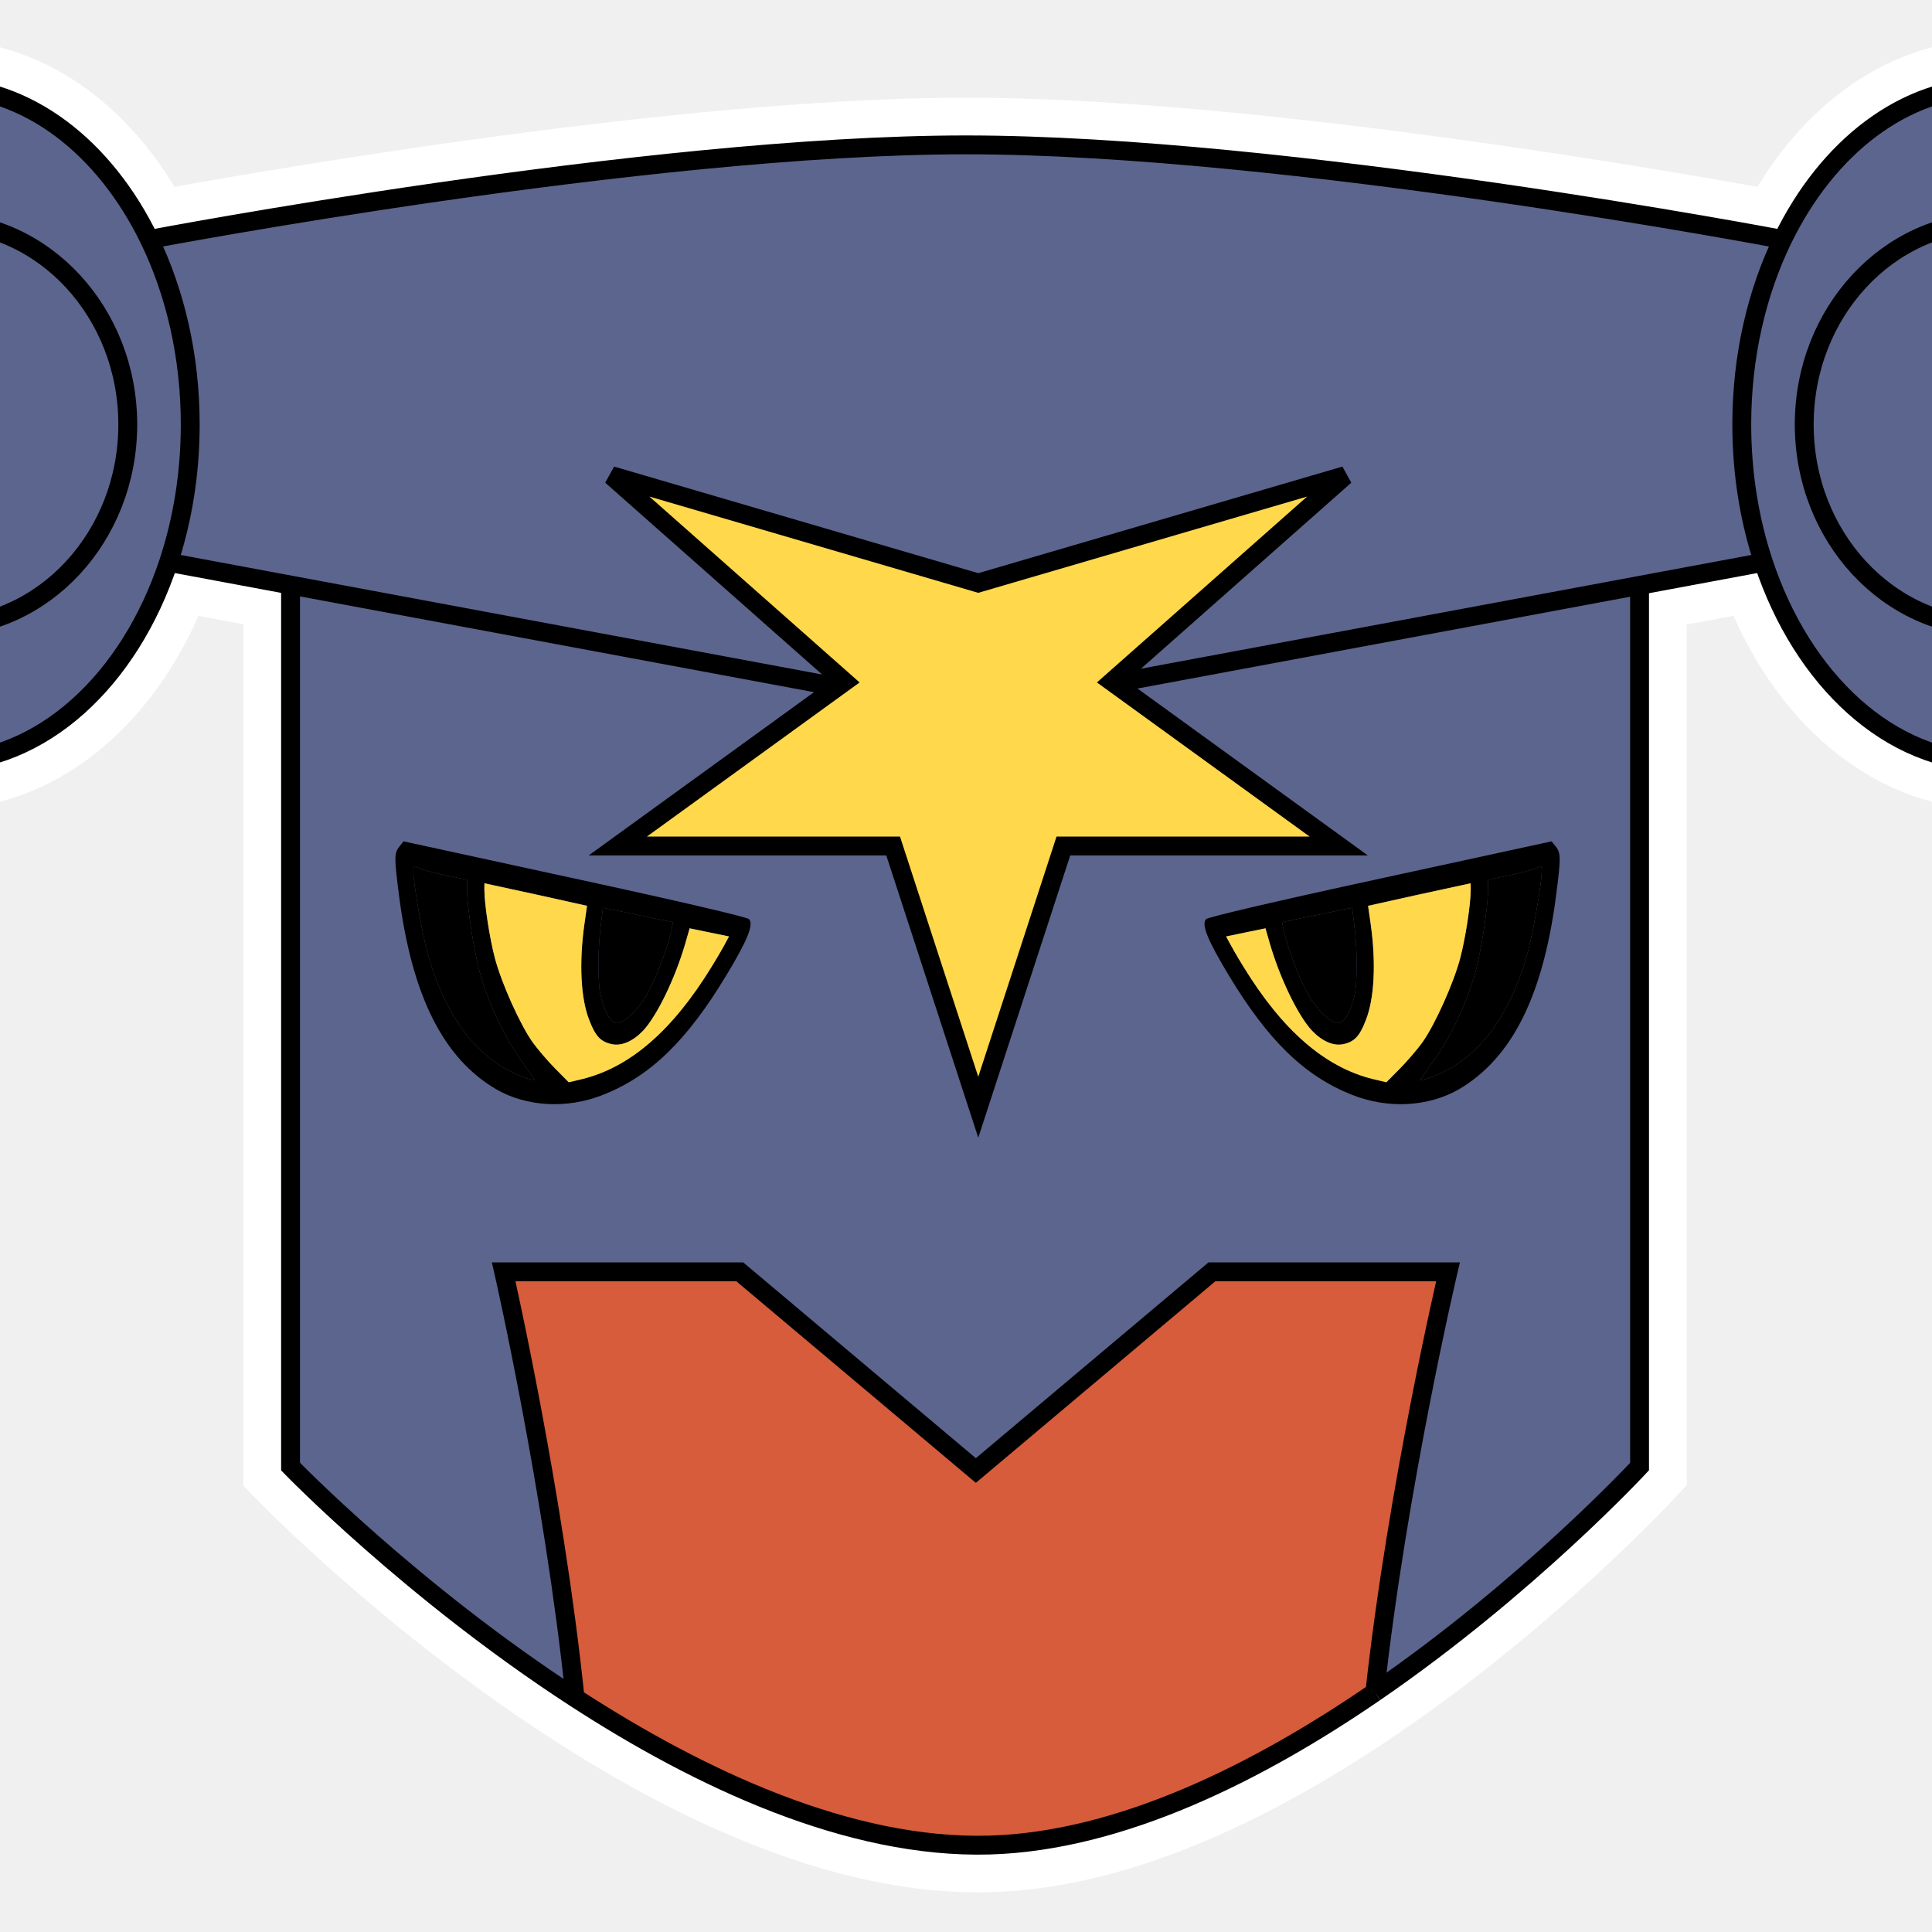
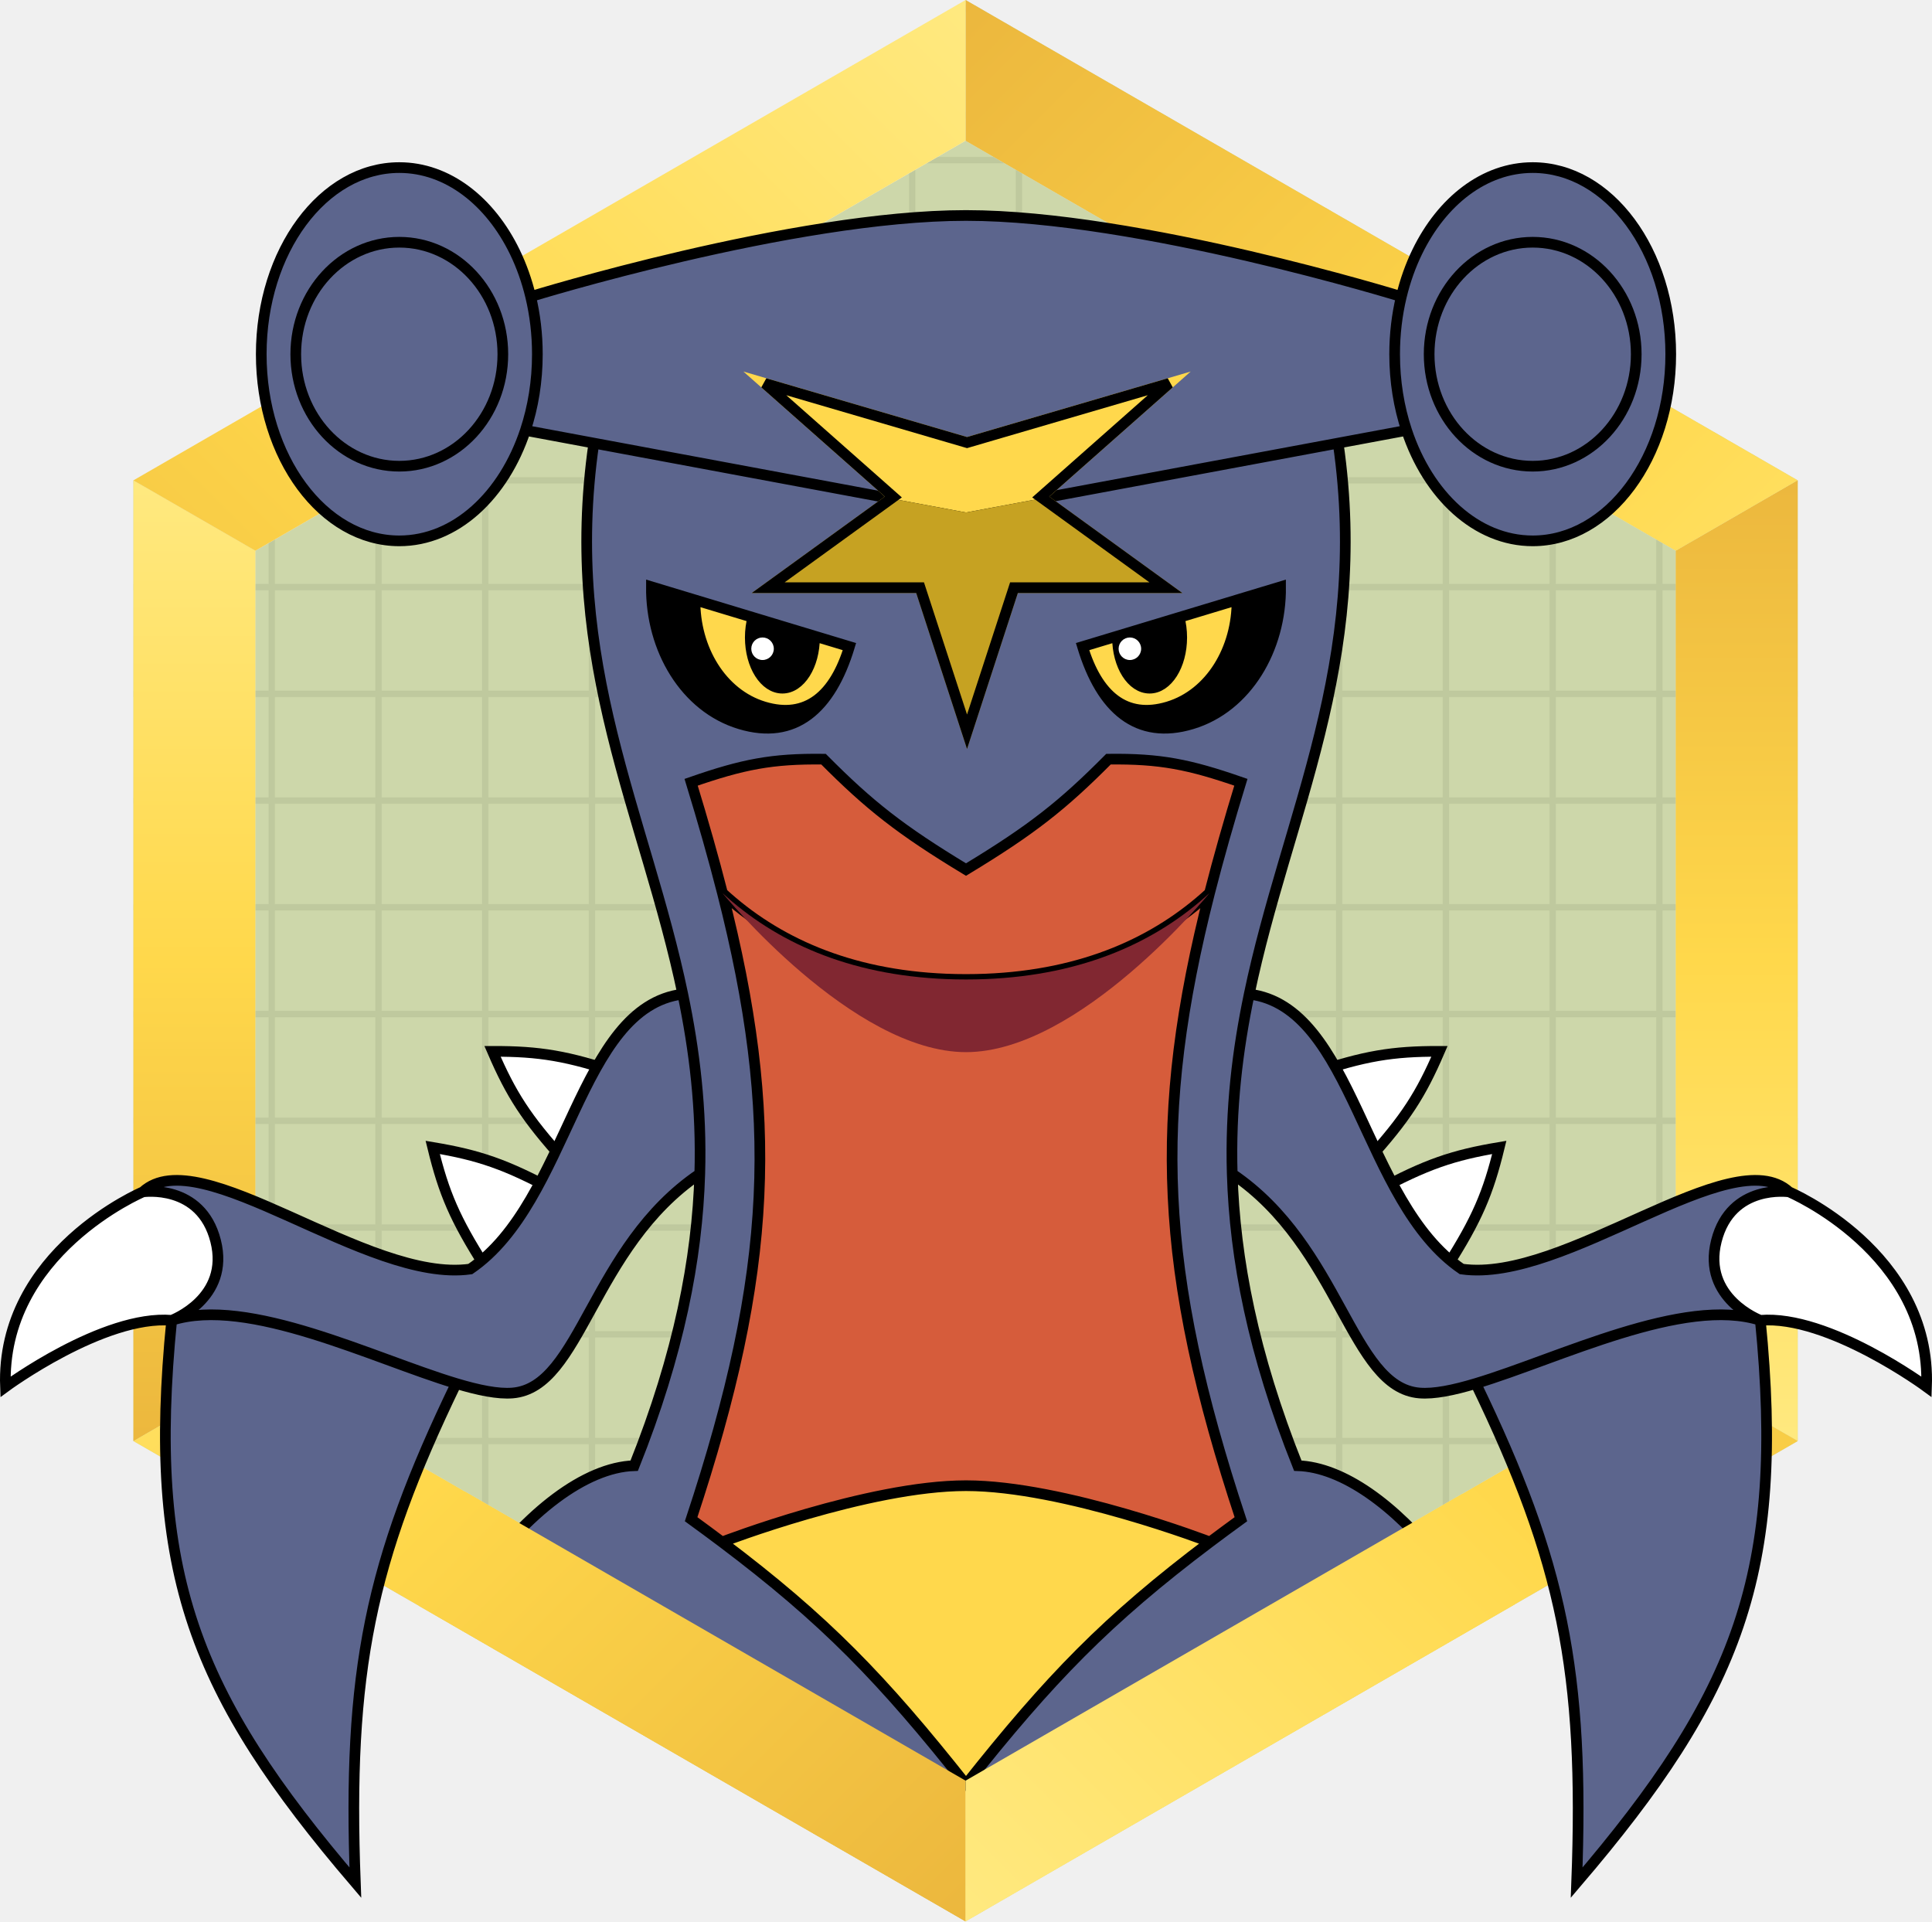
- <svg xmlns="http://www.w3.org/2000/svg" width="1024" height="1024" viewBox="0 0 1024 1024" fill="none">
-   <g clip-path="url(#clip0_58_2)">
-     <path fill-rule="evenodd" clip-rule="evenodd" d="M1055.59 404C1128.72 404 1188 323.859 1188 225C1188 126.141 1128.72 46 1055.59 46C1009.25 46 968.47 78.179 944.811 126.908C931.132 155.08 923.176 188.784 923.176 225C923.176 251.013 927.281 275.73 934.663 298.032C955.334 360.486 1001.7 404 1055.59 404ZM956.279 225C956.279 284.315 1000.74 332.4 1055.59 332.4C1110.43 332.4 1154.9 284.315 1154.9 225C1154.9 165.685 1110.43 117.6 1055.59 117.6C1000.74 117.6 956.279 165.685 956.279 225Z" fill="#5C658D" />
-     <path fill-rule="evenodd" clip-rule="evenodd" d="M-164 225C-164 323.859 -104.717 404 -31.588 404C22.298 404 68.666 360.486 89.337 298.032C96.719 275.73 100.824 251.013 100.824 225C100.824 188.784 92.868 155.08 79.189 126.908C55.53 78.179 14.751 46 -31.588 46C-104.717 46 -164 126.141 -164 225ZM67.721 225C67.721 284.315 23.259 332.4 -31.588 332.4C-86.435 332.4 -130.897 284.315 -130.897 225C-130.897 165.685 -86.435 117.6 -31.588 117.6C23.259 117.6 67.721 165.685 67.721 225Z" fill="#5C658D" />
-     <path d="M-31.588 332.4C23.259 332.4 67.721 284.315 67.721 225C67.721 165.685 23.259 117.6 -31.588 117.6C-86.435 117.6 -130.897 165.685 -130.897 225C-130.897 284.315 -86.435 332.4 -31.588 332.4Z" fill="#5C658D" />
-     <path d="M728.704 896.904L728.698 896.959L728.758 896.918C809.886 841.228 869 777.314 869 777.314V310.268L512 376.792L154 310.081V777.314C154 777.314 218.024 843.515 304.794 899.872C293.437 790.409 266.97 674.09 266.97 674.09H392.095L517.22 779.405L642.345 674.09H767.47C767.47 674.09 740.607 788.29 728.704 896.904Z" fill="#5C658D" />
-     <path d="M512 376.792L869 310.268L934.663 298.032C927.281 275.73 923.176 251.013 923.176 225C923.176 188.784 931.132 155.08 944.811 126.908C944.811 126.908 681.989 76.788 512 76.788C342.011 76.788 79.189 126.908 79.189 126.908C92.868 155.08 100.824 188.784 100.824 225C100.824 251.013 96.719 275.73 89.337 298.032L154 310.081L512 376.792Z" fill="#5C658D" />
-     <path d="M1055.59 332.4C1000.74 332.4 956.279 284.315 956.279 225C956.279 165.685 1000.74 117.6 1055.59 117.6C1110.43 117.6 1154.9 165.685 1154.9 225C1154.9 284.315 1110.43 332.4 1055.59 332.4Z" fill="#5C658D" />
-     <path d="M728.698 896.959L728.704 896.904C740.607 788.29 767.47 674.09 767.47 674.09H642.345L517.22 779.405L392.095 674.09H266.97C266.97 674.09 293.437 790.409 304.794 899.872C370.872 942.79 450.141 980 524.37 977.917C594.414 975.951 667.761 938.779 728.698 896.959Z" fill="#D65C3B" />
-     <path d="M154 310V310.081M728.698 896.959L728.704 896.904C740.607 788.29 767.47 674.09 767.47 674.09H642.345L517.22 779.405L392.095 674.09H266.97C266.97 674.09 293.437 790.409 304.794 899.872M728.698 896.959L728.69 897.024M728.698 896.959C728.718 896.945 728.738 896.932 728.758 896.918M728.698 896.959C667.761 938.779 594.414 975.951 524.37 977.917C450.141 980 370.872 942.79 304.794 899.872M728.698 896.959L728.758 896.918M304.796 899.896L304.794 899.872M304.794 899.872C218.024 843.515 154 777.314 154 777.314V310.081M869 310.268V777.314C869 777.314 809.886 841.228 728.758 896.918M154 310.081L512 376.792L869 310.268M869 310.268L934.663 298.032M512 376.792L934.663 298.032M944.811 126.908C968.47 78.179 1009.25 46 1055.59 46C1128.72 46 1188 126.141 1188 225C1188 323.859 1128.72 404 1055.59 404C1001.7 404 955.334 360.486 934.663 298.032C927.281 275.73 923.176 251.013 923.176 225C923.176 188.784 931.132 155.08 944.811 126.908ZM79.189 126.908C55.53 78.179 14.751 46 -31.588 46C-104.717 46 -164 126.141 -164 225C-164 323.859 -104.717 404 -31.588 404C22.298 404 68.666 360.486 89.337 298.032C96.719 275.73 100.824 251.013 100.824 225C100.824 188.784 92.868 155.08 79.189 126.908ZM89.337 298.032L154 310.081M79.189 126.908C79.189 126.908 342.011 76.788 512 76.788C681.989 76.788 944.811 126.908 944.811 126.908M1055.59 332.4C1000.74 332.4 956.279 284.315 956.279 225C956.279 165.685 1000.74 117.6 1055.59 117.6C1110.43 117.6 1154.9 165.685 1154.9 225C1154.9 284.315 1110.43 332.4 1055.59 332.4ZM-31.588 332.4C23.259 332.4 67.721 284.315 67.721 225C67.721 165.685 23.259 117.6 -31.588 117.6C-86.435 117.6 -130.897 165.685 -130.897 225C-130.897 284.315 -86.435 332.4 -31.588 332.4Z" stroke="white" stroke-width="50" />
-     <path fill-rule="evenodd" clip-rule="evenodd" d="M1055.59 404C1128.72 404 1188 323.859 1188 225C1188 126.141 1128.72 46 1055.59 46C1009.25 46 968.47 78.179 944.811 126.908C931.132 155.08 923.176 188.784 923.176 225C923.176 251.013 927.281 275.73 934.663 298.032C955.334 360.486 1001.7 404 1055.59 404ZM956.279 225C956.279 284.315 1000.74 332.4 1055.59 332.4C1110.43 332.4 1154.9 284.315 1154.9 225C1154.9 165.685 1110.43 117.6 1055.59 117.6C1000.74 117.6 956.279 165.685 956.279 225Z" fill="#5C658D" />
-     <path fill-rule="evenodd" clip-rule="evenodd" d="M-164 225C-164 323.859 -104.717 404 -31.588 404C22.298 404 68.666 360.486 89.337 298.032C96.719 275.73 100.824 251.013 100.824 225C100.824 188.784 92.868 155.08 79.189 126.908C55.53 78.179 14.751 46 -31.588 46C-104.717 46 -164 126.141 -164 225ZM67.721 225C67.721 284.315 23.259 332.4 -31.588 332.4C-86.435 332.4 -130.897 284.315 -130.897 225C-130.897 165.685 -86.435 117.6 -31.588 117.6C23.259 117.6 67.721 165.685 67.721 225Z" fill="#5C658D" />
-     <path d="M-31.588 332.4C23.259 332.4 67.721 284.315 67.721 225C67.721 165.685 23.259 117.6 -31.588 117.6C-86.435 117.6 -130.897 165.685 -130.897 225C-130.897 284.315 -86.435 332.4 -31.588 332.4Z" fill="#5C658D" />
-     <path d="M728.704 896.904L728.698 896.959L728.758 896.918C809.886 841.228 869 777.314 869 777.314V310.268L512 376.792L154 310.081V777.314C154 777.314 218.024 843.515 304.794 899.872C293.437 790.409 266.97 674.09 266.97 674.09H392.095L517.22 779.405L642.345 674.09H767.47C767.47 674.09 740.607 788.29 728.704 896.904Z" fill="#5C658D" />
-     <path d="M512 376.792L869 310.268L934.663 298.032C927.281 275.73 923.176 251.013 923.176 225C923.176 188.784 931.132 155.08 944.811 126.908C944.811 126.908 681.989 76.788 512 76.788C342.011 76.788 79.189 126.908 79.189 126.908C92.868 155.08 100.824 188.784 100.824 225C100.824 251.013 96.719 275.73 89.337 298.032L154 310.081L512 376.792Z" fill="#5C658D" />
-     <path d="M1055.59 332.4C1000.74 332.4 956.279 284.315 956.279 225C956.279 165.685 1000.74 117.6 1055.59 117.6C1110.43 117.6 1154.9 165.685 1154.9 225C1154.9 284.315 1110.43 332.4 1055.59 332.4Z" fill="#5C658D" />
-     <path d="M728.698 896.959L728.704 896.904C740.607 788.29 767.47 674.09 767.47 674.09H642.345L517.22 779.405L392.095 674.09H266.97C266.97 674.09 293.437 790.409 304.794 899.872C370.872 942.79 450.141 980 524.37 977.917C594.414 975.951 667.761 938.779 728.698 896.959Z" fill="#D65C3B" />
-     <path d="M154 310V310.081M728.698 896.959L728.704 896.904C740.607 788.29 767.47 674.09 767.47 674.09H642.345L517.22 779.405L392.095 674.09H266.97C266.97 674.09 293.437 790.409 304.794 899.872M728.698 896.959L728.69 897.024M728.698 896.959C728.718 896.945 728.738 896.932 728.758 896.918M728.698 896.959C667.761 938.779 594.414 975.951 524.37 977.917C450.141 980 370.872 942.79 304.794 899.872M728.698 896.959L728.758 896.918M304.796 899.896L304.794 899.872M304.794 899.872C218.024 843.515 154 777.314 154 777.314V310.081M869 310.268V777.314C869 777.314 809.886 841.228 728.758 896.918M154 310.081L512 376.792L869 310.268M869 310.268L934.663 298.032M512 376.792L934.663 298.032M944.811 126.908C968.47 78.179 1009.25 46 1055.59 46C1128.72 46 1188 126.141 1188 225C1188 323.859 1128.72 404 1055.59 404C1001.7 404 955.334 360.486 934.663 298.032C927.281 275.73 923.176 251.013 923.176 225C923.176 188.784 931.132 155.08 944.811 126.908ZM79.189 126.908C55.53 78.179 14.751 46 -31.588 46C-104.717 46 -164 126.141 -164 225C-164 323.859 -104.717 404 -31.588 404C22.298 404 68.666 360.486 89.337 298.032C96.719 275.73 100.824 251.013 100.824 225C100.824 188.784 92.868 155.08 79.189 126.908ZM89.337 298.032L154 310.081M79.189 126.908C79.189 126.908 342.011 76.788 512 76.788C681.989 76.788 944.811 126.908 944.811 126.908M1055.59 332.4C1000.74 332.4 956.279 284.315 956.279 225C956.279 165.685 1000.74 117.6 1055.59 117.6C1110.43 117.6 1154.9 165.685 1154.9 225C1154.9 284.315 1110.43 332.4 1055.59 332.4ZM-31.588 332.4C23.259 332.4 67.721 284.315 67.721 225C67.721 165.685 23.259 117.6 -31.588 117.6C-86.435 117.6 -130.897 165.685 -130.897 225C-130.897 284.315 -86.435 332.4 -31.588 332.4Z" stroke="black" stroke-width="10" />
-     <path fill-rule="evenodd" clip-rule="evenodd" d="M211.777 448.555C208.845 452.174 208.884 454.512 211.615 475.605C218.627 528.451 235.137 560.975 262.991 577.345C279.185 586.653 300.587 587.861 319.637 580.283C344.798 570.326 364.067 551.582 384.933 517.005C396.325 498.094 399.55 490.022 397.015 487.17C395.99 486.085 360.744 477.801 304.643 465.656L213.879 445.931L211.777 448.555ZM247.577 466.272L236.393 463.967C230.203 462.691 223.799 460.935 222.088 460.145C219.294 458.55 219.065 458.648 219.102 462.005C219.091 468.118 223.583 493.798 226.348 504.123C235.789 539.123 253.358 561.964 277.344 570.839C280.823 572.138 283.519 572.694 283.306 572.213C283.093 571.733 279.634 566.797 275.52 560.998C266.838 548.58 258.592 531.009 254.311 515.42C251.106 503.693 247.636 481.136 247.581 471.806L247.577 466.272ZM312.301 540.622C307.784 529.207 306.875 510.382 309.722 490.001L311.138 480.1L283.965 474.063L256.763 468.165L256.729 471.362C256.701 479.073 259.508 497.271 262.315 507.896C265.759 520.983 275.666 543.119 282.371 552.509C284.961 556.101 290.244 562.286 294.204 566.305L301.44 573.621L308.336 571.984C333.975 565.765 356.556 546.103 377.279 512.224C380.556 506.929 383.82 501.195 384.693 499.482L386.383 496.336L375.898 494.175L365.514 492.035L363.274 499.873C357.861 518.56 348.279 538.281 340.916 546.228C335.598 551.83 329.529 554.511 324.436 553.461C318.445 552.226 315.611 549.312 312.301 540.622ZM343.063 526.722C347.615 518.778 354.009 501.895 355.736 493.514L356.715 488.765L338.142 484.937L319.57 481.11L318.484 489.914C316.85 502.39 316.777 519.412 318.162 526.832C319.732 534.873 323.344 541.587 326.539 542.246C330.134 542.987 338.11 535.603 343.063 526.722Z" fill="black" />
-     <path d="M236.393 463.967L247.577 466.272L247.581 471.806C247.636 481.136 251.106 503.693 254.311 515.42C258.592 531.009 266.838 548.58 275.52 560.998C279.634 566.797 283.093 571.733 283.306 572.213C283.519 572.694 280.823 572.138 277.344 570.839C253.358 561.964 235.789 539.123 226.348 504.123C223.583 493.798 219.091 468.118 219.102 462.005C219.065 458.648 219.294 458.55 222.088 460.145C223.799 460.935 230.203 462.691 236.393 463.967Z" fill="black" />
-     <path d="M355.736 493.514C354.009 501.895 347.615 518.778 343.063 526.722C338.11 535.603 330.134 542.987 326.539 542.246C323.344 541.587 319.732 534.873 318.162 526.832C316.777 519.412 316.85 502.39 318.484 489.914L319.57 481.11L338.142 484.937L356.715 488.765L355.736 493.514Z" fill="black" />
-     <path d="M309.722 490.001C306.875 510.382 307.784 529.207 312.301 540.622C315.611 549.312 318.445 552.226 324.436 553.461C329.529 554.511 335.598 551.83 340.916 546.228C348.279 538.281 357.861 518.56 363.274 499.873L365.514 492.035L375.898 494.175L386.383 496.336L384.693 499.482C383.82 501.195 380.556 506.929 377.279 512.224C356.556 546.103 333.975 565.765 308.336 571.984L301.44 573.621L294.204 566.305C290.244 562.286 284.961 556.101 282.371 552.509C275.666 543.119 265.759 520.983 262.315 507.896C259.508 497.271 256.701 479.073 256.729 471.362L256.763 468.165L283.965 474.063L311.138 480.1L309.722 490.001Z" fill="#FFD84C" />
-     <path fill-rule="evenodd" clip-rule="evenodd" d="M824.47 448.555C827.402 452.174 827.363 454.512 824.632 475.605C817.619 528.451 801.11 560.975 773.256 577.345C757.062 586.653 735.659 587.861 716.61 580.283C691.449 570.326 672.18 551.582 651.314 517.005C639.921 498.094 636.696 490.022 639.231 487.17C640.257 486.085 675.503 477.801 731.604 465.656L822.368 445.931L824.47 448.555ZM788.67 466.272L799.853 463.967C806.044 462.691 812.448 460.935 814.159 460.145C816.953 458.55 817.182 458.648 817.145 462.005C817.156 468.118 812.663 493.798 809.899 504.123C800.458 539.123 782.889 561.964 758.903 570.839C755.424 572.138 752.728 572.694 752.941 572.213C753.154 571.733 756.613 566.797 760.726 560.998C769.409 548.58 777.654 531.009 781.936 515.42C785.14 503.693 788.611 481.136 788.666 471.806L788.67 466.272ZM723.946 540.622C728.463 529.207 729.372 510.382 726.524 490.001L725.108 480.1L752.282 474.063L779.484 468.165L779.518 471.362C779.546 479.073 776.738 497.271 773.932 507.896C770.487 520.983 760.581 543.119 753.876 552.509C751.286 556.101 746.002 562.286 742.043 566.305L734.806 573.621L727.911 571.984C702.272 565.765 679.691 546.103 658.968 512.224C655.691 506.929 652.427 501.195 651.554 499.482L649.864 496.336L660.349 494.175L670.733 492.035L672.973 499.873C678.386 518.56 687.968 538.281 695.331 546.228C700.649 551.83 706.718 554.511 711.811 553.461C717.802 552.226 720.636 549.312 723.946 540.622ZM693.184 526.722C688.632 518.778 682.238 501.895 680.511 493.514L679.532 488.765L698.104 484.937L716.677 481.11L717.763 489.914C719.397 502.39 719.47 519.412 718.085 526.832C716.515 534.873 712.903 541.587 709.707 542.246C706.113 542.987 698.137 535.603 693.184 526.722Z" fill="black" />
-     <path d="M799.853 463.967L788.67 466.272L788.666 471.806C788.611 481.136 785.14 503.693 781.936 515.42C777.654 531.009 769.409 548.58 760.726 560.998C756.613 566.797 753.154 571.733 752.941 572.213C752.728 572.694 755.424 572.138 758.903 570.839C782.889 561.964 800.458 539.123 809.899 504.123C812.663 493.798 817.156 468.118 817.145 462.005C817.182 458.648 816.953 458.55 814.159 460.145C812.448 460.935 806.044 462.691 799.853 463.967Z" fill="black" />
-     <path d="M680.511 493.514C682.238 501.895 688.632 518.778 693.184 526.722C698.137 535.603 706.113 542.987 709.707 542.246C712.903 541.587 716.515 534.873 718.085 526.832C719.47 519.412 719.397 502.39 717.763 489.914L716.677 481.11L698.104 484.937L679.532 488.765L680.511 493.514Z" fill="black" />
-     <path d="M726.524 490.001C729.372 510.382 728.463 529.207 723.946 540.622C720.636 549.312 717.802 552.226 711.811 553.461C706.718 554.511 700.649 551.83 695.331 546.228C687.968 538.281 678.386 518.56 672.973 499.873L670.733 492.035L660.349 494.175L649.864 496.336L651.554 499.482C652.427 501.195 655.691 506.929 658.968 512.224C679.691 546.103 702.272 565.765 727.911 571.984L734.806 573.621L742.043 566.305C746.002 562.286 751.286 556.101 753.876 552.509C760.581 543.119 770.487 520.983 773.932 507.896C776.738 497.271 779.546 479.073 779.518 471.362L779.484 468.165L752.282 474.063L725.108 480.1L726.524 490.001Z" fill="#FFD84C" />
-     <path d="M594.056 357.192L589.382 361.325L594.435 364.986L709.557 448.397H563.613L562.489 451.849L518.5 586.86L474.511 451.849L473.387 448.397H327.443L442.565 364.986L447.618 361.325L442.944 357.192L324.09 252.091L517.095 308.593L518.5 309.004L519.904 308.593L712.909 252.091L594.056 357.192Z" fill="#FFD84C" stroke="black" stroke-width="10" />
-   </g>
+ <svg xmlns="http://www.w3.org/2000/svg" width="1810" height="1800" viewBox="0 0 1810 1800" fill="none">
+   <path d="M125 450V1350L125.081 1350.05L239.258 1284.08V515.918L125 450Z" fill="url(#pattern0_86_228)" />
+   <path d="M1684.18 1350V450L1684.1 449.953L1569.92 515.918V1284.08L1684.18 1350Z" fill="url(#pattern1_86_228)" />
+   <path d="M1684.1 449.953L904.59 0V131.836L1569.92 515.918L1684.1 449.953Z" fill="url(#pattern2_86_228)" />
+   <path d="M125.081 1350.05L904.59 1800V1668.16L239.258 1284.08L125.081 1350.05Z" fill="url(#pattern3_86_228)" />
+   <path d="M904.59 1800L1684.18 1350L1569.92 1284.08L904.59 1668.16V1800Z" fill="url(#pattern4_86_228)" />
+   <path d="M1569.92 1284.08V515.918L904.59 131.836L239.258 515.918V1284.08L904.59 1668.16L1569.92 1284.08Z" fill="url(#pattern5_86_228)" />
+   <path d="M125 450V1350L125.081 1350.05L239.258 1284.08V515.918L125 450Z" fill="url(#paint0_linear_86_228)" />
+   <path d="M1684.18 1350V450L1684.1 449.953L1569.92 515.918V1284.08L1684.18 1350Z" fill="url(#paint1_linear_86_228)" />
+   <path d="M1684.1 449.953L904.59 0V131.836L1569.92 515.918L1684.1 449.953Z" fill="url(#paint2_linear_86_228)" />
+   <path d="M125.081 1350.05L904.59 1800V1668.16L239.258 1284.08L125.081 1350.05Z" fill="url(#paint3_linear_86_228)" />
+   <path d="M904.59 1800L1684.18 1350L1569.92 1284.08L904.59 1668.16V1800Z" fill="url(#paint4_linear_86_228)" />
+   <path d="M904.59 0L125 450L239.258 515.918L904.59 131.836V0Z" fill="url(#paint5_linear_86_228)" />
+   <path d="M1348.57 984.934C1304.47 984.834 1278.29 989.101 1228.49 1005.92L1281.57 1086.77C1316.81 1047.77 1331.13 1025.44 1348.57 984.934Z" fill="white" />
+   <path d="M1404.6 1074.94C1361.1 1082.21 1336 1090.79 1289.72 1115.7L1355.56 1186.54C1383.78 1142.2 1394.18 1117.79 1404.6 1074.94Z" fill="white" />
+   <path d="M461.426 984.934C505.531 984.834 531.711 989.101 581.506 1005.92L528.426 1086.77C493.193 1047.77 478.869 1025.44 461.426 984.934Z" fill="white" />
+   <path d="M405.394 1074.94C448.896 1082.21 473.995 1090.79 520.279 1115.7L454.436 1186.54C426.215 1142.2 415.823 1117.79 405.394 1074.94Z" fill="white" />
+   <path d="M1348.57 984.934C1304.47 984.834 1278.29 989.101 1228.49 1005.92L1281.57 1086.77C1316.81 1047.77 1331.13 1025.44 1348.57 984.934Z" stroke="black" stroke-width="10" />
+   <path d="M1404.6 1074.94C1361.1 1082.21 1336 1090.79 1289.72 1115.7L1355.56 1186.54C1383.78 1142.2 1394.18 1117.79 1404.6 1074.94Z" stroke="black" stroke-width="10" />
+   <path d="M461.426 984.934C505.531 984.834 531.711 989.101 581.506 1005.92L528.426 1086.77C493.193 1047.77 478.869 1025.44 461.426 984.934Z" stroke="black" stroke-width="10" />
+   <path d="M405.394 1074.94C448.896 1082.21 473.995 1090.79 520.279 1115.7L454.436 1186.54C426.215 1142.2 415.823 1117.79 405.394 1074.94Z" stroke="black" stroke-width="10" />
+   <path d="M497.151 277.871C501.227 294.87 503.431 313.009 503.431 331.844C503.431 357.253 499.421 381.397 492.211 403.181L556.349 415.132L905 480.101L1253.65 415.132L1317.79 403.181C1310.58 381.397 1306.57 357.253 1306.57 331.844C1306.57 313.009 1308.77 294.87 1312.85 277.871C1312.85 277.871 1067.02 201.865 905 201.865C742.983 201.865 497.151 277.871 497.151 277.871Z" fill="#5C658D" />
+   <path d="M374.093 157C302.662 157 244.755 235.28 244.755 331.844C244.755 428.408 302.662 506.688 374.093 506.688C426.728 506.688 472.02 464.184 492.211 403.181C499.421 381.397 503.431 357.253 503.431 331.844C503.431 313.009 501.227 294.87 497.151 277.871C493.571 262.944 488.546 248.896 482.299 236.03C459.189 188.432 419.356 157 374.093 157Z" fill="#5C658D" />
+   <path d="M1317.79 403.181C1337.98 464.184 1383.27 506.688 1435.91 506.688C1507.34 506.688 1565.24 428.408 1565.24 331.844C1565.24 235.28 1507.34 157 1435.91 157C1390.64 157 1350.81 188.432 1327.7 236.03C1321.45 248.896 1316.43 262.944 1312.85 277.871C1308.77 294.87 1306.57 313.009 1306.57 331.844C1306.57 357.253 1310.58 381.397 1317.79 403.181Z" fill="#5C658D" />
+   <path d="M647.484 1423.25C724.598 1190.21 730.057 1045.66 676.832 836.634C668.505 803.972 658.623 769.25 647.484 732.854C696.062 715.966 723.234 710.614 771.522 711.213C814.398 754.36 843.099 777.174 905 814.63C966.902 777.174 995.602 754.36 1038.48 711.213C1086.77 710.614 1113.94 715.966 1162.52 732.854C1151.38 769.25 1141.49 803.972 1133.17 836.634C1079.94 1045.66 1085.4 1190.21 1162.52 1423.25C1152.44 1430.57 1142.83 1437.68 1133.61 1444.62C1036.59 1517.71 983.738 1572.53 905 1671.77C905.02 1671.8 905.04 1671.82 905.061 1671.85L905 1671.88L965.606 1705.45L1348.73 1462.82C1306.85 1410.12 1257.96 1374.48 1215.83 1373.1C1173.9 1268.15 1156.78 1179.14 1154.41 1099.69C1152.59 1038.91 1159.41 983.738 1170.34 931.315C1205.58 762.423 1283.59 622.108 1253.65 415.132L905 480.101L556.349 415.132C526.411 622.108 604.425 762.423 639.657 931.315C650.593 983.738 657.407 1038.91 655.593 1099.69C653.22 1179.14 636.103 1268.15 594.174 1373.1C547.819 1374.61 493.287 1417.6 448.91 1479.14L847.477 1703.74L905 1671.88L904.939 1671.85C904.96 1671.82 904.98 1671.8 905 1671.77C826.262 1572.53 773.41 1517.71 676.39 1444.62C667.173 1437.68 657.558 1430.57 647.484 1423.25Z" fill="#5C658D" />
+   <path d="M480.164 1305.01C544.558 1299.73 554.059 1168.31 655.593 1099.69C657.407 1038.91 650.593 983.738 639.657 931.315C541.391 943.455 533.474 1125.55 440.577 1188.89C343.986 1202.62 187.223 1067.49 133.913 1116.58C133.913 1116.58 188.278 1108.54 202.002 1162.5C215.725 1216.46 160.832 1236.92 160.832 1236.92C232.761 1214.06 349.56 1272.74 427.382 1296.11C448.353 1302.4 466.494 1306.13 480.164 1305.01Z" fill="#5C658D" />
+   <path d="M332.902 1763.69C325.43 1565.8 346.542 1463.55 427.382 1296.11C349.56 1272.74 232.761 1214.06 160.832 1236.92C137.341 1473.66 181.647 1586.72 332.902 1763.69Z" fill="#5C658D" />
+   <path d="M1382.62 1296.11C1463.46 1463.55 1484.57 1565.8 1477.1 1763.69C1628.35 1586.72 1672.66 1473.66 1649.17 1236.92C1577.24 1214.06 1460.44 1272.74 1382.62 1296.11Z" fill="#5C658D" />
+   <path d="M1154.41 1099.69C1255.94 1168.31 1265.44 1299.73 1329.84 1305.01C1343.51 1306.13 1361.65 1302.4 1382.62 1296.11C1460.44 1272.74 1577.24 1214.06 1649.17 1236.92C1649.17 1236.92 1594.28 1216.46 1608 1162.5C1621.72 1108.54 1676.09 1116.58 1676.09 1116.58C1622.78 1067.49 1466.01 1202.62 1369.42 1188.89C1276.53 1125.55 1268.61 943.455 1170.34 931.315C1159.41 983.738 1152.59 1038.91 1154.41 1099.69Z" fill="#5C658D" />
+   <path d="M1649.17 1236.92C1713.12 1231.62 1804.88 1299.21 1804.88 1299.21C1809.63 1173.06 1676.09 1116.58 1676.09 1116.58C1676.09 1116.58 1621.72 1108.54 1608 1162.5C1594.28 1216.46 1649.17 1236.92 1649.17 1236.92Z" fill="white" />
+   <path d="M5.124 1299.21C5.124 1299.21 96.883 1231.62 160.832 1236.92C160.832 1236.92 215.725 1216.46 202.002 1162.5C188.278 1108.54 133.913 1116.58 133.913 1116.58C133.913 1116.58 0.374 1173.06 5.124 1299.21Z" fill="white" />
+   <path d="M905 814.63C843.099 777.174 814.398 754.36 771.522 711.213C723.234 710.614 696.062 715.966 647.484 732.854C658.623 769.25 668.505 803.972 676.832 836.634C726.37 882.15 794.428 913.478 886.355 917.216C892.464 917.464 898.679 917.591 905 917.592C911.321 917.591 917.536 917.464 923.645 917.216C1015.57 913.478 1083.63 882.15 1133.17 836.634C1141.49 803.972 1151.38 769.25 1162.52 732.854C1113.94 715.966 1086.77 710.614 1038.48 711.213C995.602 754.36 966.902 777.174 905 814.63Z" fill="#D65C3B" />
+   <path fill-rule="evenodd" clip-rule="evenodd" d="M905 814.63C843.099 777.174 814.398 754.36 771.522 711.213C723.234 710.614 696.062 715.966 647.484 732.854C658.623 769.25 668.505 803.972 676.832 836.634C730.057 1045.66 724.598 1190.21 647.484 1423.25C657.558 1430.57 667.173 1437.68 676.39 1444.62C676.39 1444.62 813.374 1391.84 905 1391.84C996.627 1391.84 1133.61 1444.62 1133.61 1444.62C1142.83 1437.68 1152.44 1430.57 1162.52 1423.25C1085.4 1190.21 1079.94 1045.66 1133.17 836.634C1141.49 803.972 1151.38 769.25 1162.52 732.854C1113.94 715.966 1086.77 710.614 1038.48 711.213C995.602 754.36 966.902 777.174 905 814.63ZM905.038 917.592C905.03 917.592 905.023 917.592 905.015 917.592H905.038ZM904.985 917.592H905C904.995 917.592 904.99 917.592 904.985 917.592ZM904.985 917.592H905C904.995 917.592 904.99 917.592 904.985 917.592ZM905.038 917.592C905.03 917.592 905.023 917.592 905.015 917.592H905.038Z" fill="#D65C3B" />
+   <path d="M905 1391.84C813.374 1391.84 676.39 1444.62 676.39 1444.62C773.41 1517.71 826.262 1572.53 905 1671.77C983.738 1572.53 1036.59 1517.71 1133.61 1444.62C1133.61 1444.62 996.627 1391.84 905 1391.84Z" fill="#FFD84C" />
+   <path d="M427.382 1296.11C346.542 1463.55 325.43 1565.8 332.902 1763.69C181.647 1586.72 137.341 1473.66 160.832 1236.92M427.382 1296.11C448.353 1302.4 466.494 1306.13 480.164 1305.01C544.558 1299.73 554.059 1168.31 655.593 1099.69M427.382 1296.11C349.56 1272.74 232.761 1214.06 160.832 1236.92M160.832 1236.92C160.832 1236.92 215.725 1216.46 202.002 1162.5C188.278 1108.54 133.913 1116.58 133.913 1116.58M160.832 1236.92C96.883 1231.62 5.124 1299.21 5.124 1299.21C0.374 1173.06 133.913 1116.58 133.913 1116.58M133.913 1116.58C187.223 1067.49 343.986 1202.62 440.577 1188.89C533.474 1125.55 541.391 943.455 639.657 931.315M1676.09 1116.58C1676.09 1116.58 1621.72 1108.54 1608 1162.5C1594.28 1216.46 1649.17 1236.92 1649.17 1236.92M1676.09 1116.58C1622.78 1067.49 1466.01 1202.62 1369.42 1188.89C1276.53 1125.55 1268.61 943.455 1170.34 931.315M1676.09 1116.58C1676.09 1116.58 1809.63 1173.06 1804.88 1299.21C1804.88 1299.21 1713.12 1231.62 1649.17 1236.92M1649.17 1236.92C1672.66 1473.66 1628.35 1586.72 1477.1 1763.69C1484.57 1565.8 1463.46 1463.55 1382.62 1296.11M1649.17 1236.92C1577.24 1214.06 1460.44 1272.74 1382.62 1296.11M1382.62 1296.11C1361.65 1302.4 1343.51 1306.13 1329.84 1305.01C1265.44 1299.73 1255.94 1168.31 1154.41 1099.69M1170.34 931.315C1159.41 983.738 1152.59 1038.91 1154.41 1099.69C1156.78 1179.14 1173.9 1268.15 1215.83 1373.1C1257.96 1374.48 1306.85 1410.12 1348.73 1462.82L965.606 1705.45L905 1671.88M1170.34 931.315C1205.58 762.423 1283.59 622.108 1253.65 415.132M1317.79 403.181L1253.65 415.132L905 480.101L556.349 415.132M1312.85 277.871C1308.77 294.87 1306.57 313.009 1306.57 331.844C1306.57 357.253 1310.58 381.397 1317.79 403.181C1337.98 464.184 1383.27 506.688 1435.91 506.688C1507.34 506.688 1565.24 428.408 1565.24 331.844C1565.24 235.28 1507.34 157 1435.91 157C1390.64 157 1350.81 188.432 1327.7 236.03C1321.45 248.896 1316.43 262.944 1312.85 277.871ZM1312.85 277.871C1312.85 277.871 1067.02 201.865 905 201.865C742.983 201.865 497.151 277.871 497.151 277.871M492.211 403.181C472.02 464.184 426.728 506.688 374.093 506.688C302.662 506.688 244.755 428.408 244.755 331.844C244.755 235.28 302.662 157 374.093 157C419.356 157 459.189 188.432 482.299 236.03C488.546 248.896 493.571 262.944 497.151 277.871C501.227 294.87 503.431 313.009 503.431 331.844C503.431 357.253 499.421 381.397 492.211 403.181ZM556.349 415.132L492.211 403.181M655.593 1099.69C657.407 1038.91 650.593 983.738 639.657 931.315C604.425 762.423 526.411 622.108 556.349 415.132M905 1671.88L847.477 1703.74L448.91 1479.14C493.287 1417.6 547.819 1374.61 594.174 1373.1C636.103 1268.15 653.22 1179.14 655.593 1099.69M905 1671.88L904.939 1671.85C904.96 1671.82 904.98 1671.8 905 1671.77M905 1671.88L905.061 1671.85C905.04 1671.82 905.02 1671.8 905 1671.77M905 1671.77C983.738 1572.53 1036.59 1517.71 1133.61 1444.62M676.832 836.634C730.057 1045.66 724.598 1190.21 647.484 1423.25C657.558 1430.57 667.173 1437.68 676.39 1444.62C773.41 1517.71 826.262 1572.53 905 1671.77M1133.61 1444.62C1142.83 1437.68 1152.44 1430.57 1162.52 1423.25C1085.4 1190.21 1079.94 1045.66 1133.17 836.634M1133.61 1444.62C1133.61 1444.62 996.627 1391.84 905 1391.84C813.374 1391.84 676.39 1444.62 676.39 1444.62M676.832 836.634C668.505 803.972 658.623 769.25 647.484 732.854C696.062 715.966 723.234 710.614 771.522 711.213C814.398 754.36 843.099 777.174 905 814.63C966.902 777.174 995.602 754.36 1038.48 711.213C1086.77 710.614 1113.94 715.966 1162.52 732.854C1151.38 769.25 1141.49 803.972 1133.17 836.634M676.832 836.634C726.37 882.15 794.428 913.478 886.355 917.216M886.355 917.216C892.464 917.464 898.679 917.591 905 917.592M886.355 917.216C892.484 917.465 898.718 917.592 905.061 917.592M905 917.592H904.985C898.669 917.591 892.46 917.464 886.355 917.216M905 917.592C904.995 917.592 904.99 917.592 904.985 917.592M905 917.592C905.005 917.592 905.01 917.592 905.015 917.592M905 917.592C911.321 917.591 917.536 917.464 923.645 917.216M905.015 917.592C905.023 917.592 905.03 917.592 905.038 917.592M905.015 917.592H905.038M905.015 917.592C911.331 917.591 917.541 917.464 923.645 917.216M905.038 917.592H905.04M905.038 917.592C911.346 917.59 917.548 917.464 923.645 917.216M923.645 917.216C917.516 917.465 911.282 917.592 904.939 917.592M923.645 917.216C1015.57 913.478 1083.63 882.15 1133.17 836.634" stroke="black" stroke-width="10" />
+   <path fill-rule="evenodd" clip-rule="evenodd" d="M886.356 917.216C794.428 913.478 726.37 882.15 676.832 836.634C676.832 836.634 798.609 985.707 905.061 985.681C1011.47 985.655 1133.17 836.634 1133.17 836.634C1083.63 882.15 1015.57 913.478 923.645 917.216C917.541 917.464 911.331 917.591 905.015 917.592C905.01 917.592 905.005 917.592 905 917.592C898.679 917.591 892.464 917.464 886.356 917.216ZM905 917.592C905.005 917.592 905.01 917.592 905.015 917.592C911.331 917.591 917.541 917.464 923.645 917.216C917.536 917.464 911.321 917.591 905 917.592Z" fill="#812731" />
+   <path d="M905.967 409.408L696.447 348.072L828.93 465.225L828.161 465.782L905 480.101L983.378 465.496L983.004 465.225L1115.49 348.072L905.967 409.408Z" fill="#FFD84C" />
+   <path d="M704.282 555.538H858.356L905.967 701.667L953.579 555.538H1107.65L983.378 465.496L905 480.101L828.161 465.782L704.282 555.538Z" fill="#C6A222" />
+   <path d="M1158.9 562.037C1159.3 607.663 1134.22 650.132 1094.26 662.206C1054.3 674.28 1028.01 651.457 1014.2 605.763C1031.9 664.35 1065.61 693.613 1116.85 678.132C1168.08 662.651 1200.24 608.199 1199.73 549.7L1158.9 562.037Z" fill="black" />
+   <path d="M1046.94 595.871C1046.93 596.313 1046.92 596.758 1046.92 597.204C1046.92 623.439 1060.39 644.708 1077.01 644.708C1093.63 644.708 1107.1 623.439 1107.1 597.204C1107.1 590.536 1106.23 584.188 1104.65 578.43L1046.94 595.871Z" fill="black" />
+   <path d="M1158.9 562.037L1104.65 578.43C1106.23 584.188 1107.1 590.536 1107.1 597.204C1107.1 623.439 1093.63 644.708 1077.01 644.708C1060.39 644.708 1046.92 623.439 1046.92 597.204C1046.92 596.758 1046.93 596.313 1046.94 595.871L1014.2 605.763C1028.01 651.457 1054.3 674.28 1094.26 662.206C1134.22 650.132 1159.3 607.663 1158.9 562.037Z" fill="#FFD84C" />
+   <path d="M651.096 562.037C650.701 607.663 675.784 650.132 715.743 662.206C755.702 674.281 781.994 651.457 795.802 605.763C778.098 664.35 744.388 693.613 693.154 678.132C641.92 662.651 609.76 608.199 610.267 549.7L651.096 562.037Z" fill="black" />
+   <path d="M763.065 595.871C763.073 596.314 763.077 596.758 763.077 597.204C763.077 623.44 749.607 644.708 732.991 644.708C716.375 644.708 702.905 623.44 702.905 597.204C702.905 590.536 703.775 584.188 705.346 578.43L763.065 595.871Z" fill="black" />
+   <path d="M651.096 562.037L705.346 578.43C703.775 584.188 702.905 590.536 702.905 597.204C702.905 623.44 716.375 644.708 732.991 644.708C749.607 644.708 763.077 623.44 763.077 597.204C763.077 596.758 763.073 596.314 763.065 595.871L795.802 605.763C781.994 651.457 755.702 674.281 715.743 662.206C675.784 650.132 650.701 607.663 651.096 562.037Z" fill="#FFD84C" />
+   <path d="M1046.94 595.871L1104.65 578.43L1158.9 562.037M1158.9 562.037C1159.3 607.663 1134.22 650.132 1094.26 662.206C1054.3 674.28 1028.01 651.457 1014.2 605.763M1046.94 595.871L1014.2 605.763C1031.9 664.35 1065.61 693.613 1116.85 678.132C1168.08 662.651 1200.24 608.199 1199.73 549.7L1158.9 562.037M1104.65 578.43C1106.23 584.188 1107.1 590.536 1107.1 597.204C1107.1 623.439 1093.63 644.708 1077.01 644.708C1060.39 644.708 1046.92 623.439 1046.92 597.204C1046.92 596.758 1046.93 596.313 1046.94 595.871M763.065 595.871L795.802 605.763C778.098 664.35 744.388 693.613 693.154 678.132C641.92 662.651 609.76 608.199 610.267 549.7L651.096 562.037L705.346 578.43L763.065 595.871ZM651.096 562.037C650.701 607.663 675.784 650.132 715.743 662.206C755.702 674.281 781.994 651.457 795.802 605.763M705.346 578.43C703.775 584.188 702.905 590.536 702.905 597.204C702.905 623.44 716.375 644.708 732.991 644.708C749.607 644.708 763.077 623.44 763.077 597.204C763.077 596.758 763.073 596.314 763.065 595.871M1435.91 436.751C1382.33 436.751 1338.9 389.783 1338.9 331.844C1338.9 273.906 1382.33 226.938 1435.91 226.938C1489.48 226.938 1532.91 273.906 1532.91 331.844C1532.91 389.783 1489.48 436.751 1435.91 436.751ZM374.093 436.751C427.666 436.751 471.096 389.783 471.096 331.844C471.096 273.906 427.666 226.938 374.093 226.938C320.519 226.938 277.09 273.906 277.09 331.844C277.09 389.783 320.519 436.751 374.093 436.751Z" stroke="black" stroke-width="10" />
+   <path d="M979.692 461.479L975.018 465.613L980.07 469.274L1092.23 550.537H949.949L948.825 553.989L905.967 685.526L863.109 553.989L861.985 550.537H719.704L831.864 469.274L836.917 465.613L832.242 461.479L716.537 359.162L904.562 414.206L905.967 414.618L907.372 414.206L1095.4 359.162L979.692 461.479Z" stroke="black" stroke-width="10" />
+   <circle cx="1058.53" cy="607.76" r="10.556" fill="white" />
+   <circle cx="714.393" cy="607.76" r="10.556" fill="white" />
+   <path d="M435.34 1397.28L392.69 1504.52L904.59 1800V1668.16L435.34 1397.28Z" fill="url(#paint6_linear_86_228)" />
+   <path d="M904.59 1668.16V1800L1418.98 1503.08L1370.04 1399.47L904.59 1668.16Z" fill="url(#paint7_linear_86_228)" />
  <defs>
-     <clipPath id="clip0_58_2">
-       <rect width="1024" height="1024" fill="white" />
-     </clipPath>
+     <linearGradient id="paint0_linear_86_228" x1="904.59" y1="0" x2="904.59" y2="1800" gradientUnits="userSpaceOnUse">
+       <stop stop-color="#FFFAB4" />
+       <stop offset="0.5" stop-color="#FFD84B" />
+       <stop offset="1" stop-color="#D99730" />
+     </linearGradient>
+     <linearGradient id="paint1_linear_86_228" x1="904.59" y1="1800" x2="904.59" y2="0" gradientUnits="userSpaceOnUse">
+       <stop stop-color="#FFFAB4" />
+       <stop offset="0.5" stop-color="#FFD84B" />
+       <stop offset="1" stop-color="#D99730" />
+     </linearGradient>
+     <linearGradient id="paint2_linear_86_228" x1="16.016" y1="1.758" x2="1816.02" y2="1801.76" gradientUnits="userSpaceOnUse">
+       <stop stop-color="#D99730" />
+       <stop offset="0.5" stop-color="#FFD84B" />
+       <stop offset="1" stop-color="#FFFAB4" />
+     </linearGradient>
+     <linearGradient id="paint3_linear_86_228" x1="1793.16" y1="1798.24" x2="-6.836" y2="-1.758" gradientUnits="userSpaceOnUse">
+       <stop stop-color="#D99730" />
+       <stop offset="0.5" stop-color="#FFD84B" />
+       <stop offset="1" stop-color="#FFFAB4" />
+     </linearGradient>
+     <linearGradient id="paint4_linear_86_228" x1="1814.26" y1="1.758" x2="14.258" y2="1801.76" gradientUnits="userSpaceOnUse">
+       <stop stop-color="#D99730" />
+       <stop offset="0.5" stop-color="#FFD84B" />
+       <stop offset="1" stop-color="#FFFAB4" />
+     </linearGradient>
+     <linearGradient id="paint5_linear_86_228" x1="-5.078" y1="1798.24" x2="1794.92" y2="-1.758" gradientUnits="userSpaceOnUse">
+       <stop stop-color="#D99730" />
+       <stop offset="0.5" stop-color="#FFD84B" />
+       <stop offset="1" stop-color="#FFFAB4" />
+     </linearGradient>
+     <linearGradient id="paint6_linear_86_228" x1="1793.16" y1="1798.24" x2="-6.836" y2="-1.758" gradientUnits="userSpaceOnUse">
+       <stop stop-color="#D99730" />
+       <stop offset="0.5" stop-color="#FFD84B" />
+       <stop offset="1" stop-color="#FFFAB4" />
+     </linearGradient>
+     <linearGradient id="paint7_linear_86_228" x1="1814.26" y1="1.758" x2="14.258" y2="1801.76" gradientUnits="userSpaceOnUse">
+       <stop stop-color="#D99730" />
+       <stop offset="0.5" stop-color="#FFD84B" />
+       <stop offset="1" stop-color="#FFFAB4" />
+     </linearGradient>
+     <pattern id="pattern0_86_228" patternUnits="userSpaceOnUse" patternTransform="matrix(100 0 0 100 132.129 850.023)" preserveAspectRatio="none" viewBox="0 0 100 100" width="1" height="1">
+       <g id="pattern0_86_228_inner">
+         <rect x="1.5" y="1.5" width="97" height="97" fill="#CDD7AA" stroke="#BFC99E" stroke-width="3" />
+       </g>
+     </pattern>
+     <pattern id="pattern1_86_228" patternUnits="userSpaceOnUse" patternTransform="matrix(-100 0 0 -100 1677.05 949.977)" preserveAspectRatio="none" viewBox="0 0 100 100" width="1" height="1">
+       <g id="pattern1_86_228_inner">
+         <rect x="1.5" y="1.5" width="97" height="97" fill="#CDD7AA" stroke="#BFC99E" stroke-width="3" />
+       </g>
+     </pattern>
+     <pattern id="pattern2_86_228" patternUnits="userSpaceOnUse" patternTransform="matrix(-100 0 0 -100 1344.34 307.959)" preserveAspectRatio="none" viewBox="0 0 100 100" width="1" height="1">
+       <g id="pattern2_86_228_inner">
+         <rect x="1.5" y="1.5" width="97" height="97" fill="#CDD7AA" stroke="#BFC99E" stroke-width="3" />
+       </g>
+     </pattern>
+     <pattern id="pattern3_86_228" patternUnits="userSpaceOnUse" patternTransform="matrix(100 0 0 100 464.836 1492.04)" preserveAspectRatio="none" viewBox="0 0 100 100" width="1" height="1">
+       <g id="pattern3_86_228_inner">
+         <rect x="1.5" y="1.5" width="97" height="97" fill="#CDD7AA" stroke="#BFC99E" stroke-width="3" />
+       </g>
+     </pattern>
+     <pattern id="pattern4_86_228" patternUnits="userSpaceOnUse" patternTransform="matrix(100 0 0 100 1244.39 1492.04)" preserveAspectRatio="none" viewBox="0 0 100 100" width="1" height="1">
+       <g id="pattern4_86_228_inner">
+         <rect x="1.5" y="1.5" width="97" height="97" fill="#CDD7AA" stroke="#BFC99E" stroke-width="3" />
+       </g>
+     </pattern>
+     <pattern id="pattern5_86_228" patternUnits="userSpaceOnUse" patternTransform="matrix(-100 0 0 -100 954.59 950)" preserveAspectRatio="none" viewBox="0 0 100 100" width="1" height="1">
+       <g id="pattern5_86_228_inner">
+         <rect x="1.5" y="1.5" width="97" height="97" fill="#CDD7AA" stroke="#BFC99E" stroke-width="3" />
+       </g>
+     </pattern>
  </defs>
</svg>
